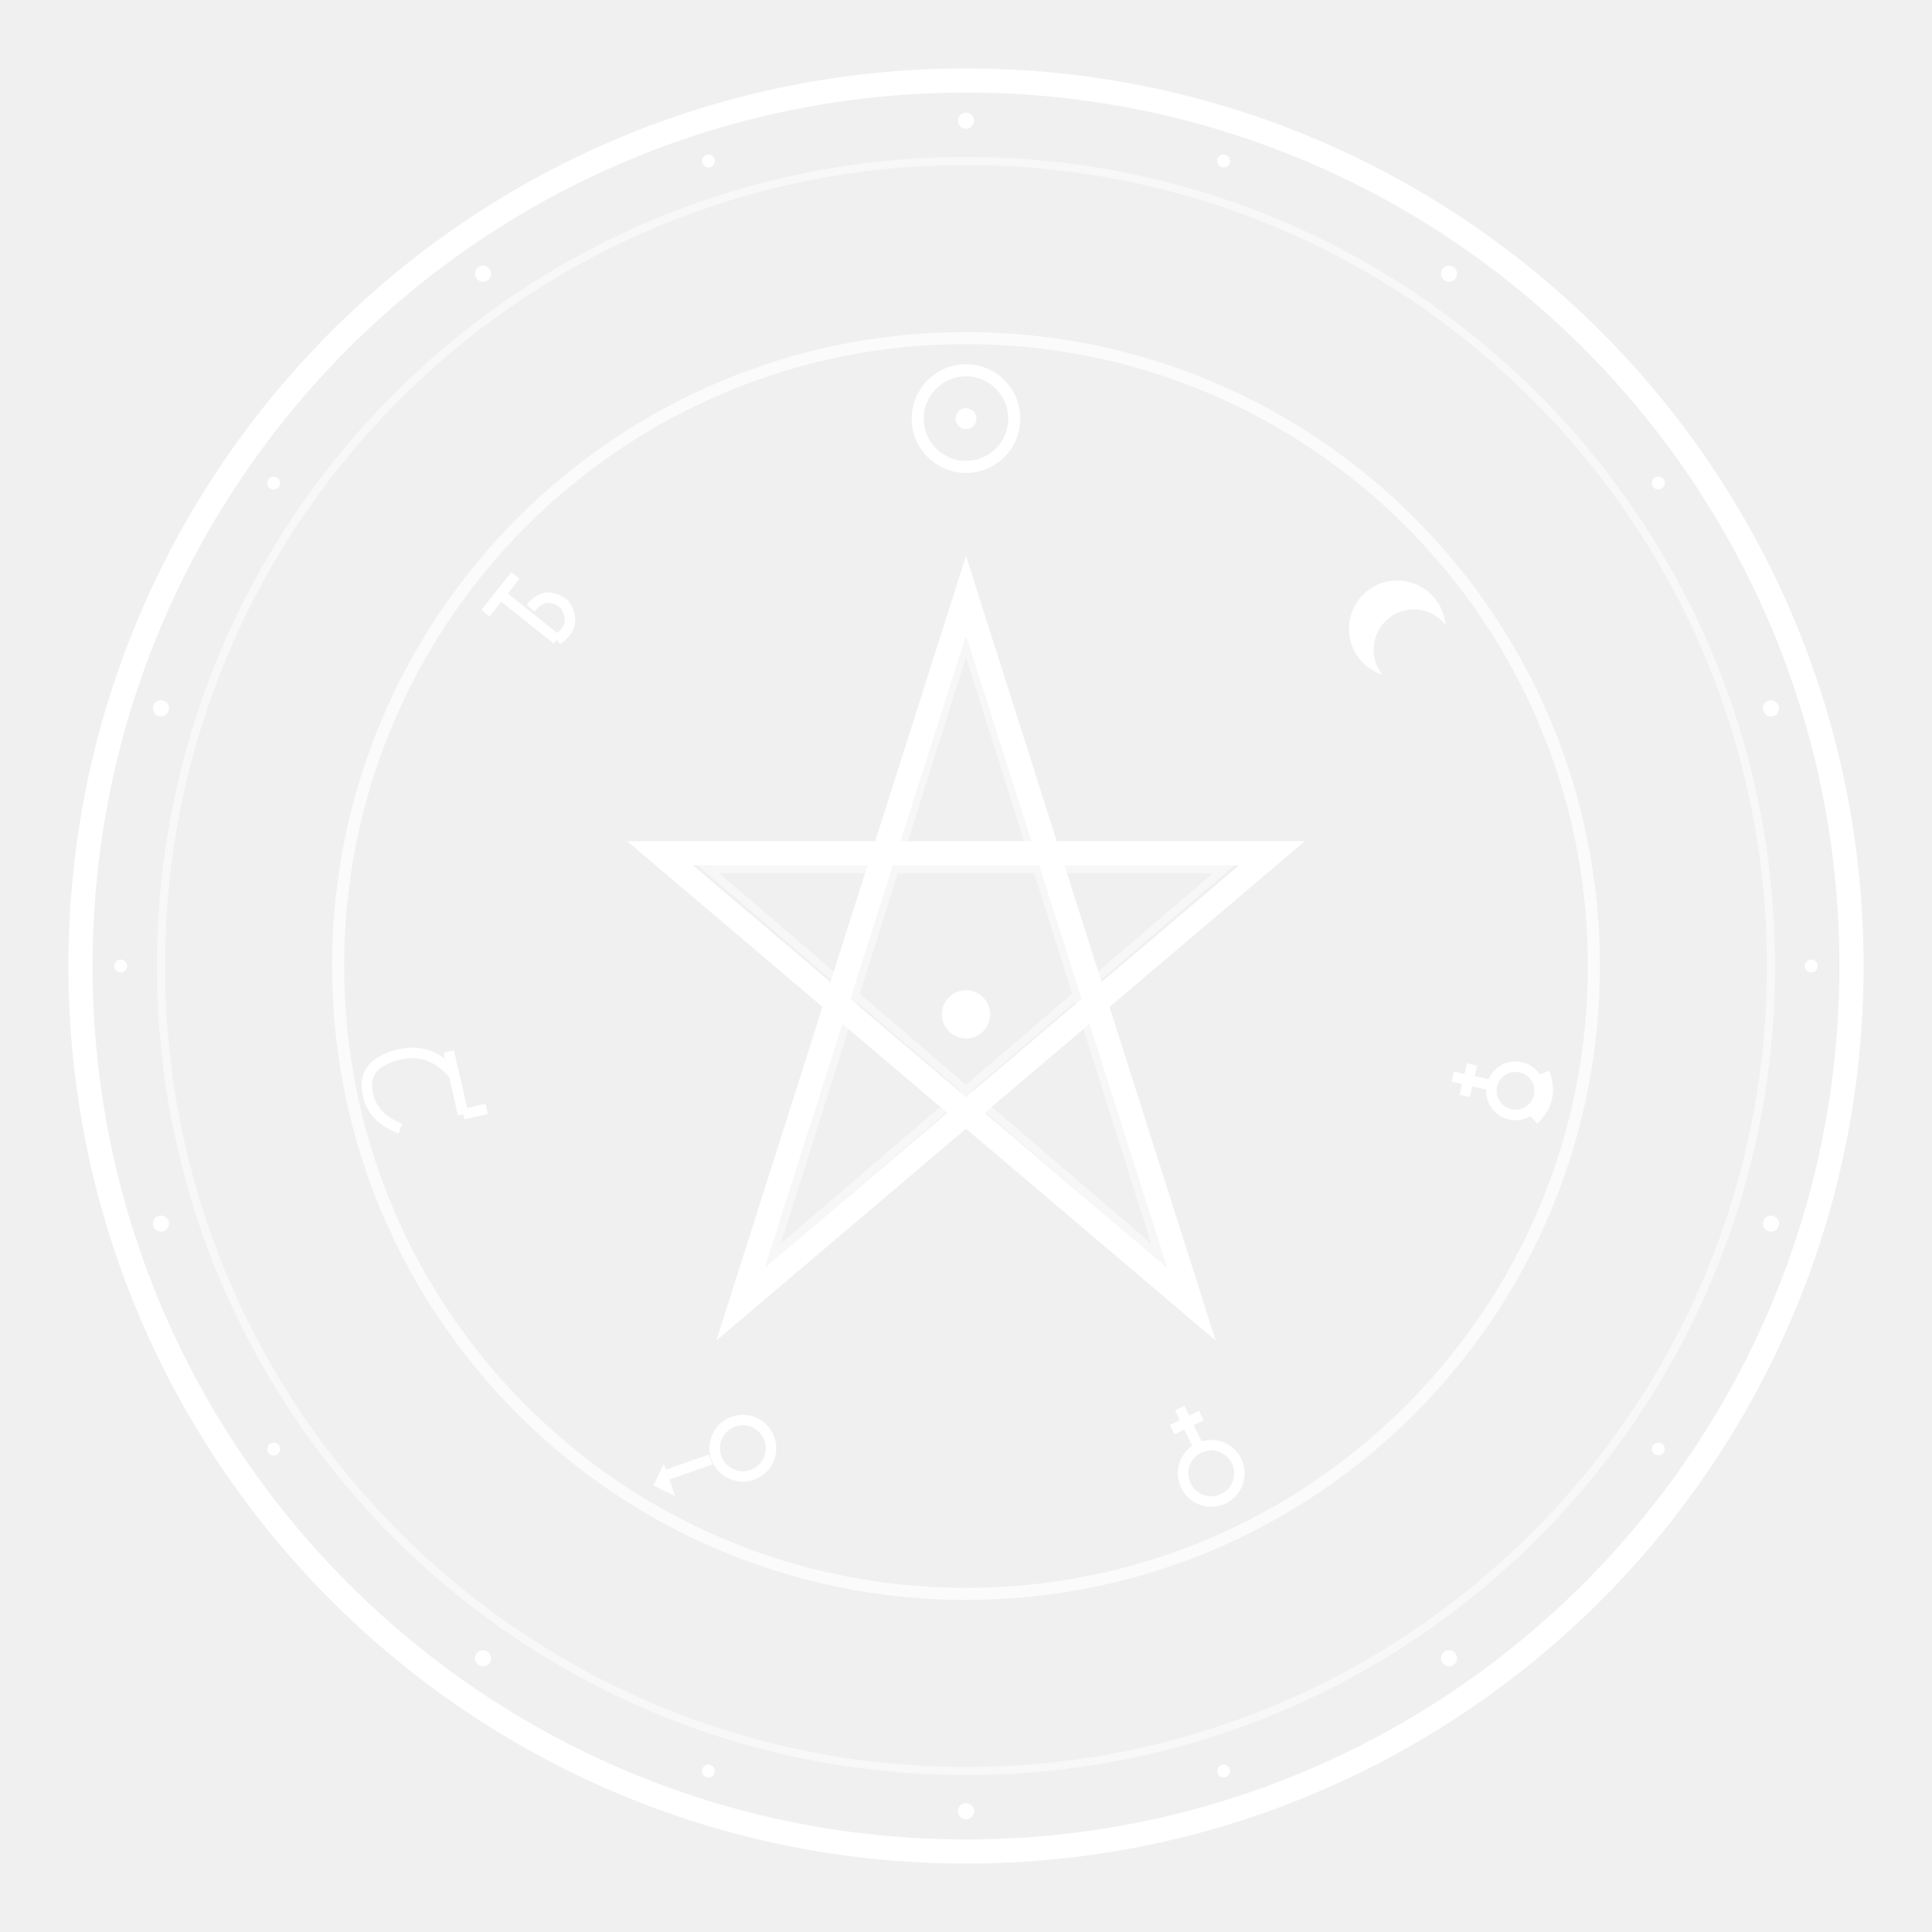
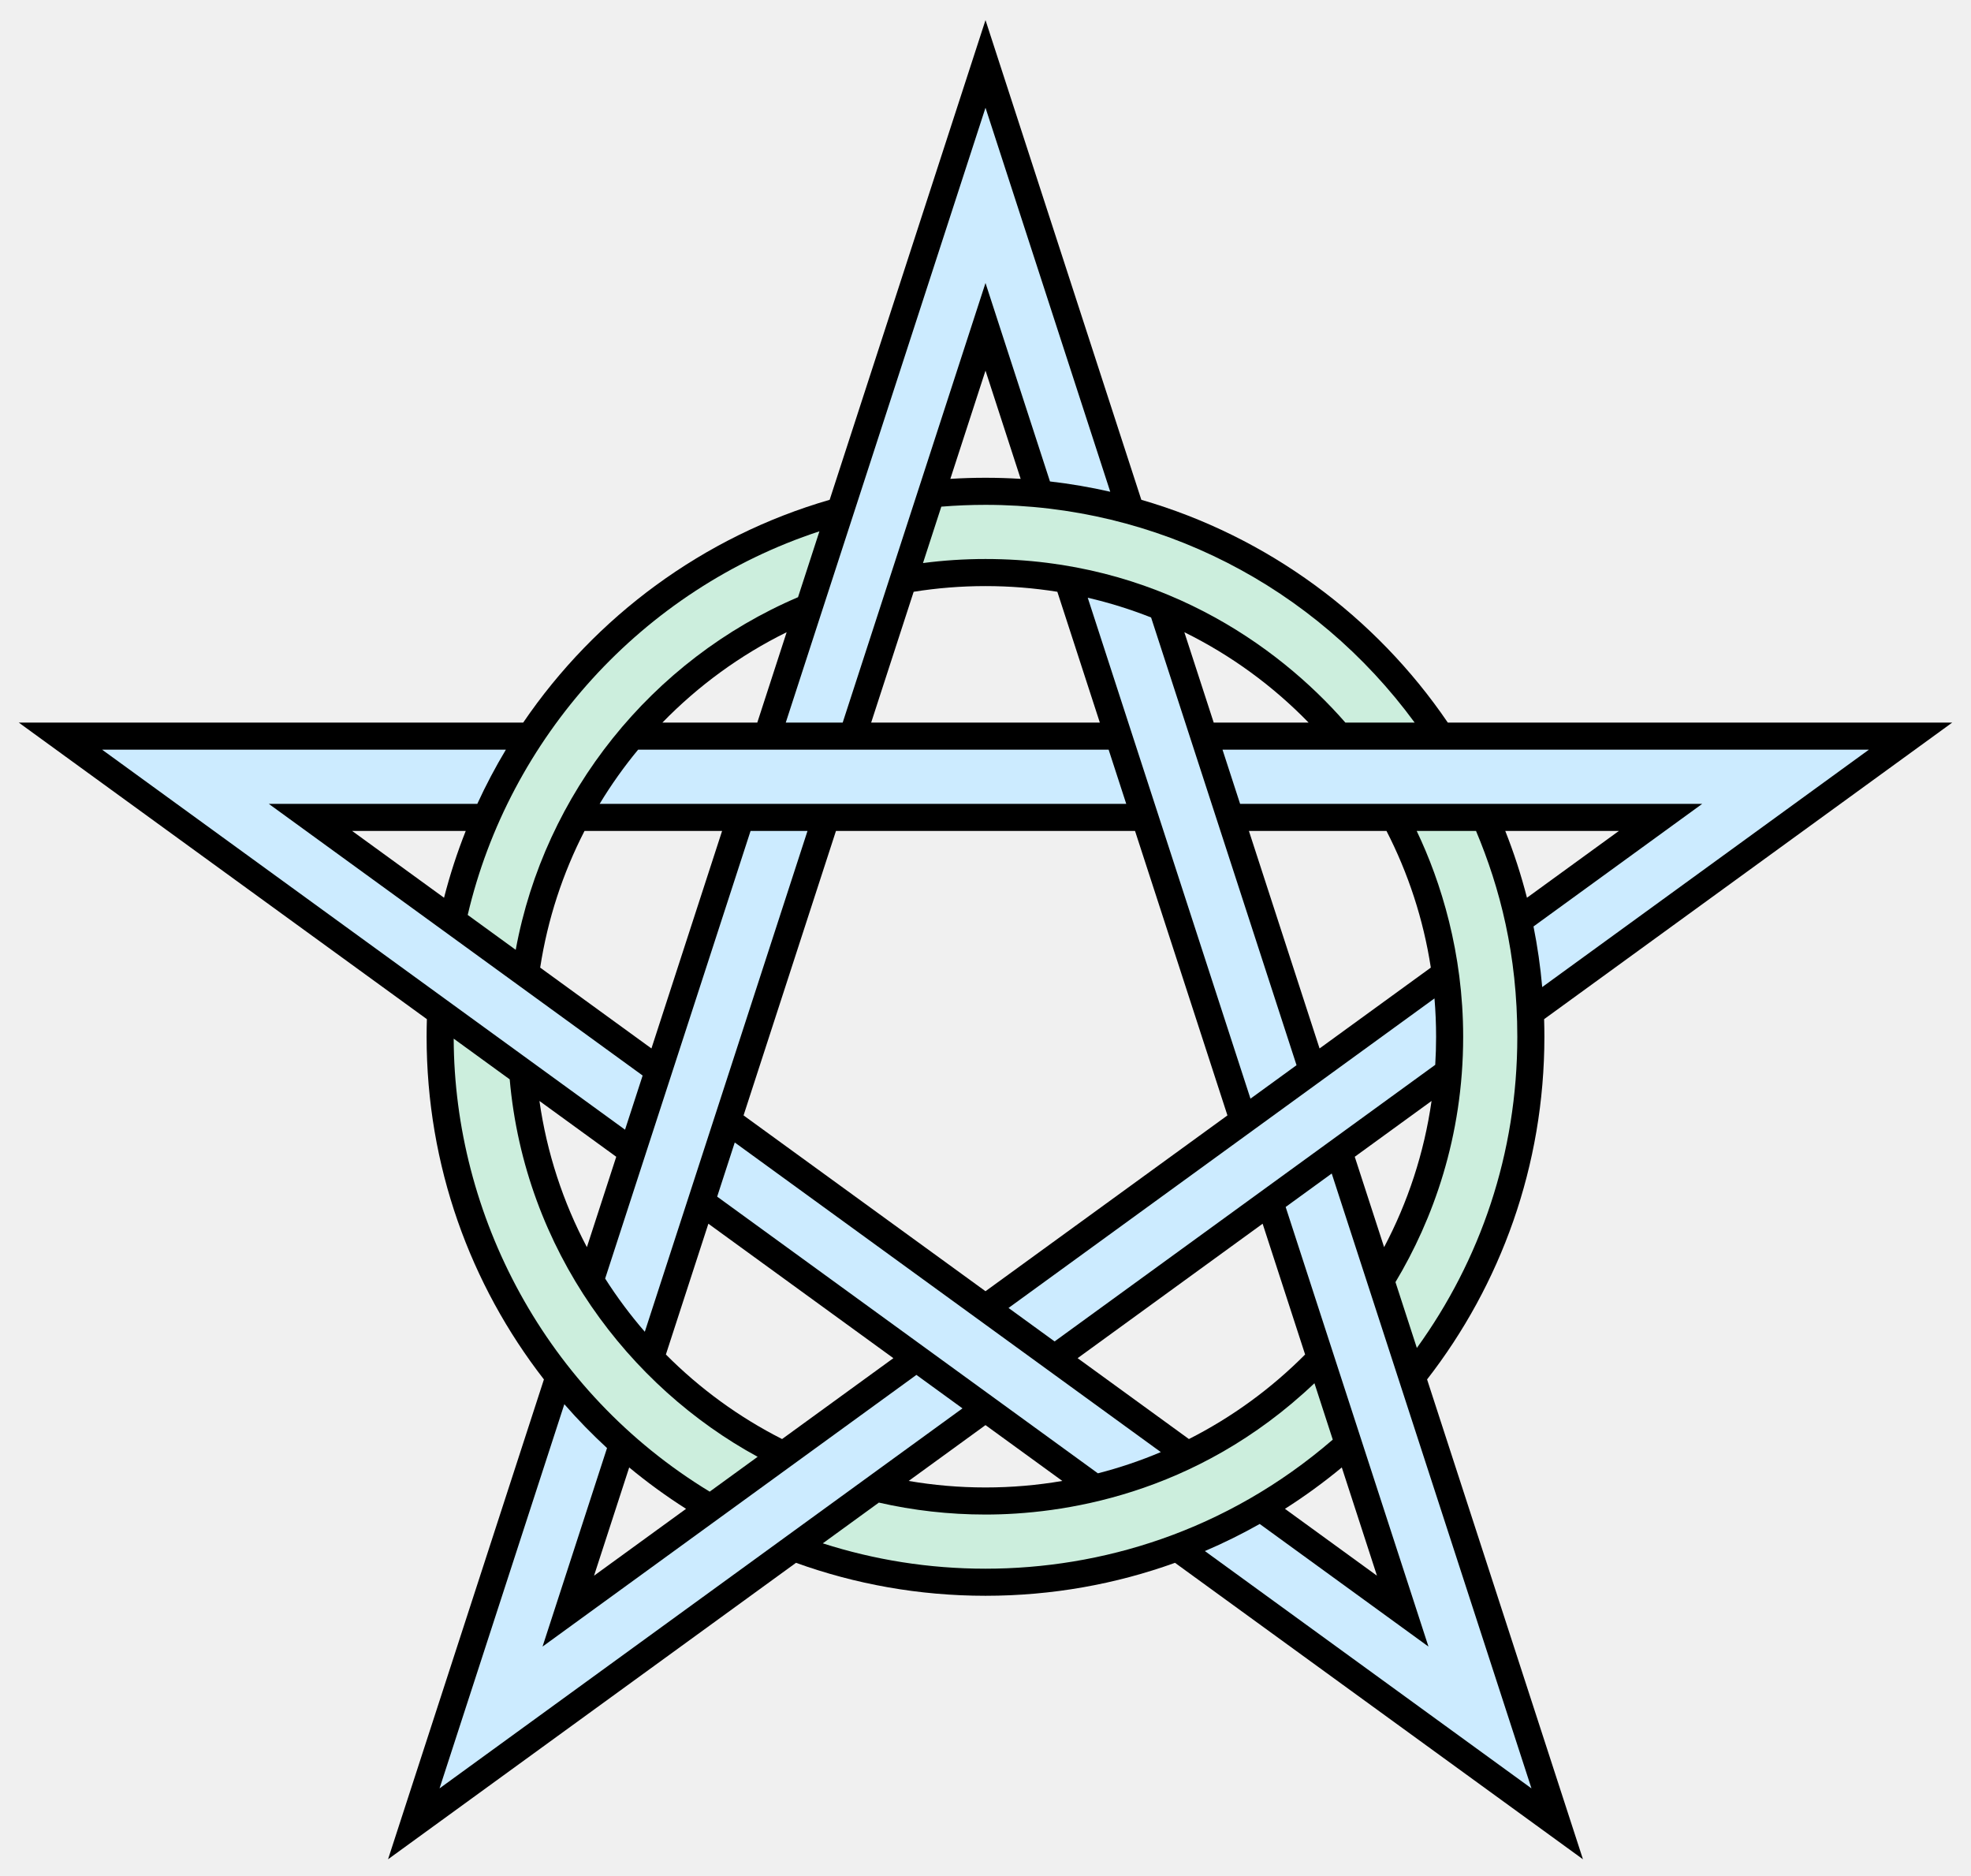
- <svg xmlns="http://www.w3.org/2000/svg" viewBox="0 0 240 240" width="240" height="240">
-   <g transform="translate(120 120)">
-     <circle cx="0" cy="0" r="110" fill="none" stroke="#FFFFFF" stroke-width="3" />
-     <circle cx="0" cy="0" r="100" fill="none" stroke="#FFFFFF" stroke-width="1" opacity="0.55" />
-     <g fill="#FFFFFF">
-       <circle cx="0" cy="-105" r="1" />
-       <circle cx="32" cy="-100" r="0.8" />
-       <circle cx="60" cy="-86" r="1" />
-       <circle cx="86" cy="-60" r="0.8" />
-       <circle cx="100" cy="-32" r="1" />
-       <circle cx="105" cy="0" r="0.8" />
-       <circle cx="100" cy="32" r="1" />
-       <circle cx="86" cy="60" r="0.8" />
-       <circle cx="60" cy="86" r="1" />
-       <circle cx="32" cy="100" r="0.8" />
-       <circle cx="0" cy="105" r="1" />
-       <circle cx="-32" cy="100" r="0.8" />
-       <circle cx="-60" cy="86" r="1" />
-       <circle cx="-86" cy="60" r="0.8" />
-       <circle cx="-100" cy="32" r="1" />
-       <circle cx="-105" cy="0" r="0.8" />
-       <circle cx="-100" cy="-32" r="1" />
-       <circle cx="-86" cy="-60" r="0.8" />
-       <circle cx="-60" cy="-86" r="1" />
-       <circle cx="-32" cy="-100" r="0.8" />
-     </g>
-     <circle cx="0" cy="0" r="78" fill="none" stroke="#FFFFFF" stroke-width="1.5" opacity="0.7" />
-     <g transform="translate(0 -68)">
-       <circle cx="0" cy="0" r="6" fill="none" stroke="#FFFFFF" stroke-width="1.5" />
-       <circle cx="0" cy="0" r="1.3" fill="#FFFFFF" />
-     </g>
-     <g transform="rotate(51.4) translate(0 -68)">
-       <path d="M 4 -5 A 6 6 0 1 0 4 5 A 4 4 0 1 1 4 -5 Z" fill="#FFFFFF" />
-     </g>
-     <g transform="rotate(102.8) translate(0 -68)">
-       <circle cx="0" cy="-2" r="3" fill="none" stroke="#FFFFFF" stroke-width="1.3" />
-       <line x1="0" y1="1" x2="0" y2="6" stroke="#FFFFFF" stroke-width="1.3" />
-       <line x1="-2" y1="4" x2="2" y2="4" stroke="#FFFFFF" stroke-width="1.3" />
-       <path d="M -3 -5 Q 0 -7 3 -5" fill="none" stroke="#FFFFFF" stroke-width="1.3" />
-     </g>
-     <g transform="rotate(154.2) translate(0 -68)">
-       <circle cx="0" cy="-2" r="3.5" fill="none" stroke="#FFFFFF" stroke-width="1.3" />
-       <line x1="0" y1="2" x2="0" y2="7" stroke="#FFFFFF" stroke-width="1.3" />
-       <line x1="-2" y1="5" x2="2" y2="5" stroke="#FFFFFF" stroke-width="1.3" />
-     </g>
-     <g transform="rotate(205.7) translate(0 -68)">
-       <circle cx="-1" cy="2" r="3.5" fill="none" stroke="#FFFFFF" stroke-width="1.3" />
-       <line x1="2" y1="-1" x2="6" y2="-5" stroke="#FFFFFF" stroke-width="1.3" />
-       <polygon points="6,-5 4,-7 7,-7 7,-4" fill="#FFFFFF" />
-     </g>
-     <g transform="rotate(257.1) translate(0 -68)">
-       <path d="M -4 -5 Q -2 -8 1 -8" fill="none" stroke="#FFFFFF" stroke-width="1.3" />
-       <path d="M 1 -8 Q 5 -8 5 -3 Q 5 1 1 3 L -4 3" fill="none" stroke="#FFFFFF" stroke-width="1.3" />
-       <line x1="-4" y1="3" x2="4" y2="3" stroke="#FFFFFF" stroke-width="1.3" />
-       <line x1="-4" y1="3" x2="-4" y2="6" stroke="#FFFFFF" stroke-width="1.3" />
-     </g>
-     <g transform="rotate(308.6) translate(0 -68)">
-       <line x1="-3" y1="-6" x2="3" y2="-6" stroke="#FFFFFF" stroke-width="1.3" />
-       <line x1="0" y1="-6" x2="0" y2="3" stroke="#FFFFFF" stroke-width="1.3" />
-       <path d="M 0 3 Q 3 4 4 1 Q 4 -2 1 -2" fill="none" stroke="#FFFFFF" stroke-width="1.3" />
-     </g>
-     <g fill="none" stroke="#FFFFFF" stroke-width="3" stroke-linejoin="miter">
-       <polygon points="0,-46 28,42 -38,-14 38,-14 -28,42" />
-     </g>
-     <g fill="none" stroke="#FFFFFF" stroke-width="1" opacity="0.45">
-       <polygon points="0,-40 24,36 -32,-12 32,-12 -24,36" />
-     </g>
-     <circle cx="0" cy="6" r="3" fill="#FFFFFF" />
+ <svg xmlns="http://www.w3.org/2000/svg" width="637" height="606" viewBox="0 0 637 606">
+   <g transform="translate(6,335) scale(0.625,-0.625) translate(500,0)">
+     <path d="M-499.885,162.423 H-239.059 C-201.682,217.321,-145.892,258.681,-80.58,277.612 L0,525.611 L80.58,277.612 C145.892,258.681,201.682,217.321,239.059,162.423 L499.885,162.423 L288.859,9.104 C288.953,6.081,289,3.046,289,0 C289,-66.748,266.36,-128.218,228.341,-177.148 L308.947,-425.228 L97.989,-271.958 C67.39,-282.988,34.396,-289,0,-289 C-34.396,-289,-67.39,-282.988,-97.989,-271.958 L-308.947,-425.228 L-228.341,-177.149 C-266.36,-128.218,-289,-66.748,-289,0 C-289,3.046,-288.953,6.081,-288.859,9.104 L-499.885,162.423Z M-167.076,162.423 H-118.007 L-102.824,209.153 C-126.875,197.31,-148.586,181.44,-167.076,162.423Z M268.767,106.423 C273.203,95.234,276.96,83.701,279.987,71.877 L327.535,106.423 H268.767Z M136.203,106.423 L172.744,-6.039 L230.275,35.759 C226.41,60.861,218.542,84.64,207.342,106.423 L136.203,106.423Z M190.94,-62.039 L206.121,-108.764 C218.362,-85.608,226.815,-60.14,230.656,-33.183 L190.94,-62.039Z M-165.271,-164.26 C-147.793,-181.844,-127.527,-196.654,-105.19,-207.971 L-47.636,-166.155 L-143.303,-96.649 L-165.271,-164.26Z M-230.656,-33.183 C-226.815,-60.14,-218.362,-85.608,-206.121,-108.764 L-190.939,-62.039 L-230.656,-33.183Z M-230.275,35.759 L-172.744,-6.039 L-136.203,106.423 H-207.342 C-218.542,84.64,-226.41,60.861,-230.275,35.759Z M-327.535,106.423 L-279.987,71.877 C-276.96,83.701,-273.203,95.234,-268.767,106.423 L-327.535,106.423Z M-202.428,-278.618 L-154.844,-244.046 C-165.101,-237.524,-174.918,-230.374,-184.242,-222.649 L-202.428,-278.618Z M154.844,-244.046 L202.428,-278.618 L184.242,-222.649 C174.918,-230.374,165.101,-237.524,154.844,-244.046Z M47.636,-166.155 L105.19,-207.971 C127.527,-196.654,147.793,-181.844,165.271,-164.26 L143.303,-96.649 L47.636,-166.155Z M-39.728,-229.629 C-26.817,-231.845,-13.544,-233,0,-233 C13.544,-233,26.817,-231.845,39.728,-229.629 L0,-200.765 L-39.728,-229.629Z M102.824,209.153 L118.007,162.423 H167.076 C148.586,181.44,126.875,197.31,102.824,209.153Z M-18.18,288.437 C-12.168,288.811,-6.106,289,0,289 C6.106,289,12.168,288.811,18.18,288.437 L0,344.391 L-18.18,288.437Z M-59.125,162.423 H59.125 L37.15,230.056 C25.052,231.994,12.644,233,0,233 C-12.644,233,-25.052,231.994,-37.15,230.056 L-59.125,162.423Z M-125.107,-40.65 L0,-131.545 L125.107,-40.65 L77.32,106.423 H-77.32 L-125.107,-40.65Z" />
+     <path fill="rgb(204,235,255)" d="M113.439,-265.878 L282.317,-388.575 L179.03,-70.692 L155.212,-87.996 L229.058,-315.27 L141.795,-251.87 C132.641,-257.036,123.177,-261.716,113.439,-265.878Z M-456.798,148.423 L-186.391,-48.039 L-177.293,-20.039 L-370.622,120.423 H-262.783 C-258.362,130.053,-253.427,139.398,-248.013,148.423 L-456.798,148.423Z M-138.754,-82.649 L58.13,-225.694 C69.319,-222.822,80.183,-219.14,90.655,-214.715 L-129.656,-54.649 L-138.754,-82.649Z M52.87,226.979 L137.017,-31.997 L160.835,-14.692 L85.628,216.77 C75.065,220.944,64.124,224.369,52.87,226.979Z M-103.287,162.423 H-73.846 L0,389.696 L33.337,287.097 C43.911,285.882,54.312,284.096,64.508,281.77 L0,480.306 L-103.287,162.423Z M-199.521,120.423 H72.772 L63.674,148.423 H-179.636 C-186.924,139.612,-193.576,130.255,-199.521,120.423Z M-282.317,-388.575 L-11.909,-192.112 L-35.728,-174.807 L-229.058,-315.27 L-195.709,-212.631 C-203.471,-205.482,-210.842,-197.914,-217.784,-189.962 L-282.317,-388.575Z M-196.678,-125.005 C-190.515,-134.683,-183.657,-143.875,-176.174,-152.512 L-92.041,106.423 H-121.482 L-196.678,-125.005Z M11.909,-140.197 L35.727,-157.503 L232.557,-14.498 C232.851,-9.703,233,-4.869,233,0 C233,6.68,232.719,13.294,232.168,19.831 L11.909,-140.197Z M122.556,148.423 L131.654,120.423 H370.622 L283.371,57.032 C285.426,46.771,286.937,36.314,287.873,25.692 L456.798,148.423 H122.556Z" />
+     <path fill="rgb(204,238,221)" d="M211.995,-126.841 L223.053,-160.873 C255.794,-115.559,275,-60.491,275,0 C275,42.569,266.009,76.995,253.646,106.423 L222.966,106.423 C235.526,80.153,247,43.348,247,0 C247,-51.966,231.207,-94.796,211.995,-126.841Z M-84.131,-261.89 C-57.614,-270.403,-29.343,-275,0,-275 C59.418,-275,124.307,-255.965,179.572,-208.273 L170.096,-179.11 C108.441,-237.679,38.271,-247,0,-247 C-18.954,-247,-37.409,-244.866,-55.138,-240.825 L-84.131,-261.89Z M-267.751,62.987 L-242.921,44.947 C-228.049,125.869,-172.666,194.916,-96.942,227.255 L-85.872,261.324 C-177.846,231.115,-246.335,154.355,-267.751,62.987Z M-274.998,-0.967 C-274.686,-91.893,-227.88,-183.343,-142.622,-235.166 L-117.821,-217.148 C-184.301,-181.003,-238.229,-110.41,-246.033,-22.011 L-274.998,-0.967Z M-32.325,244.904 C-21.746,246.287,-10.956,247,0,247 C88.181,247,150.775,202.865,186.099,162.423 L221.924,162.423 C170.238,232.922,88.77,275,0,275 C-7.695,275,-15.316,274.684,-22.851,274.064 L-32.325,244.904Z" />
  </g>
</svg>
